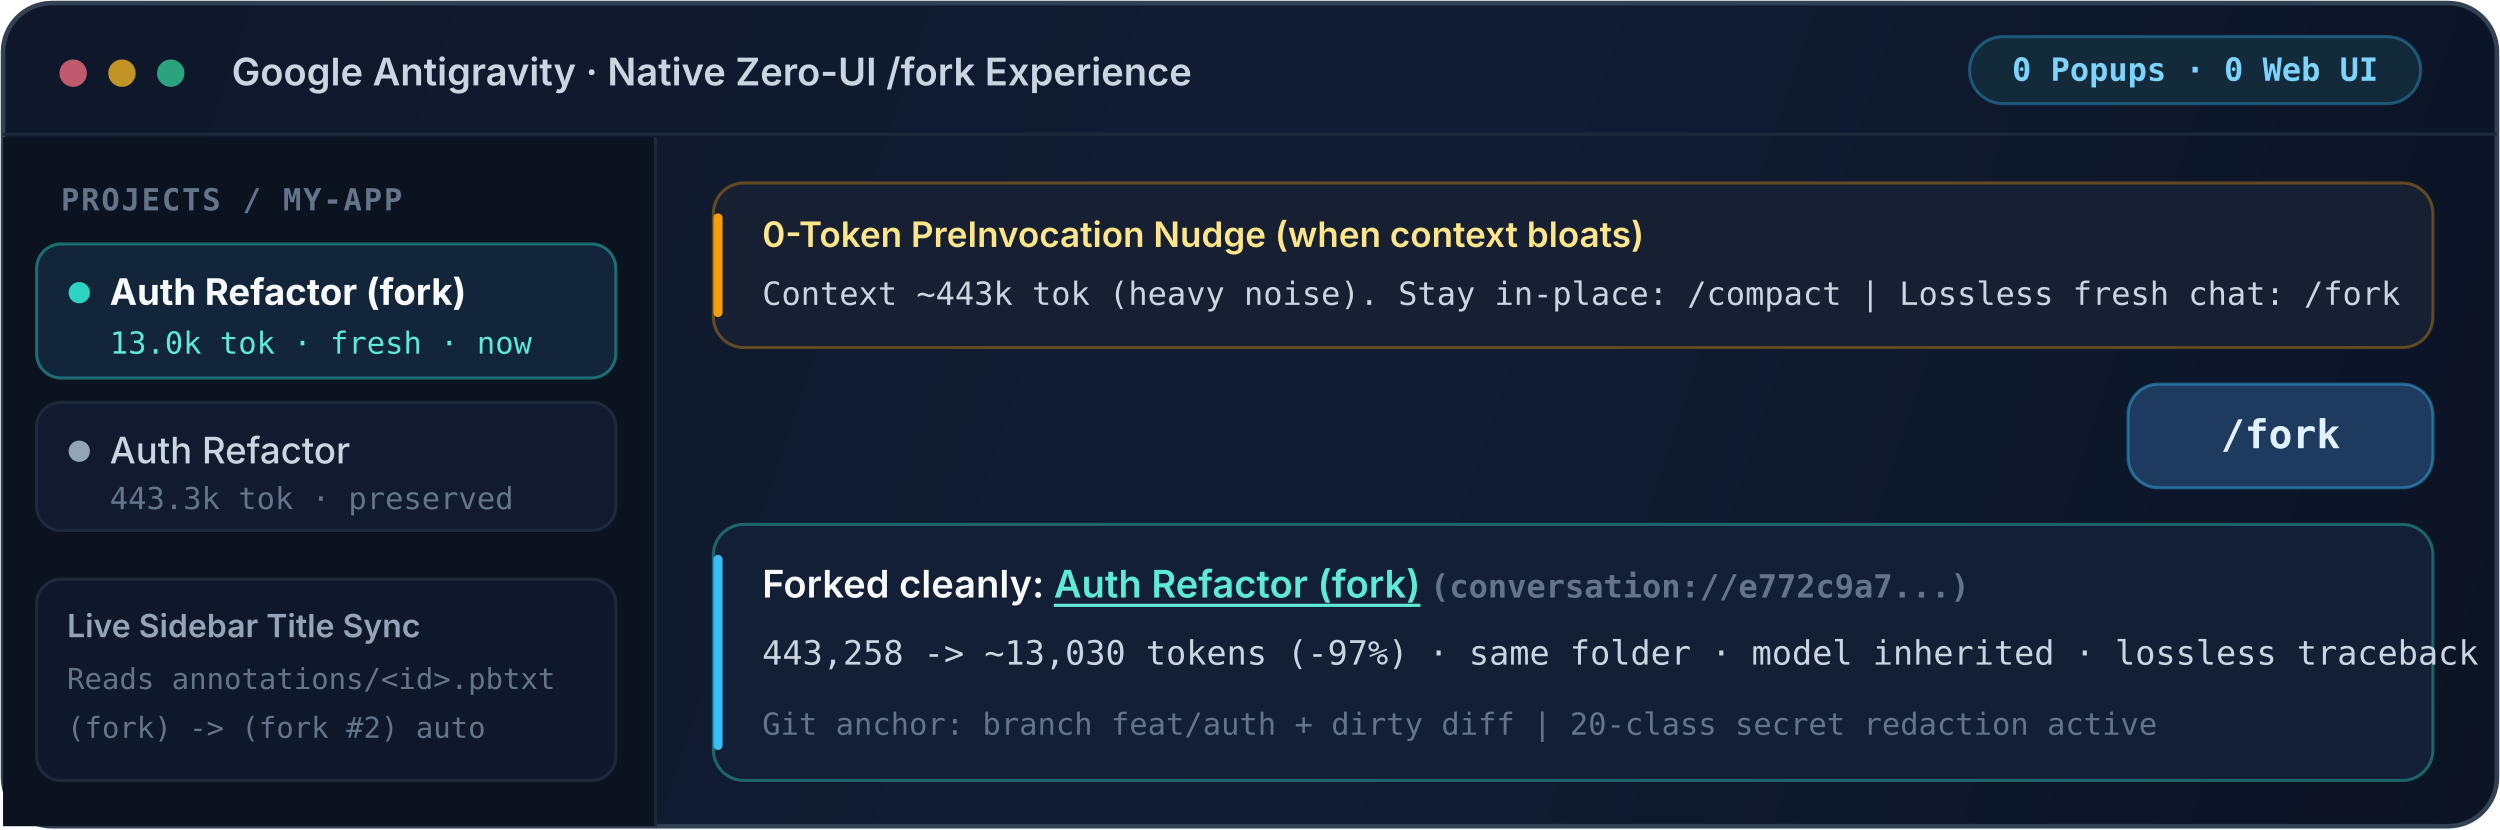
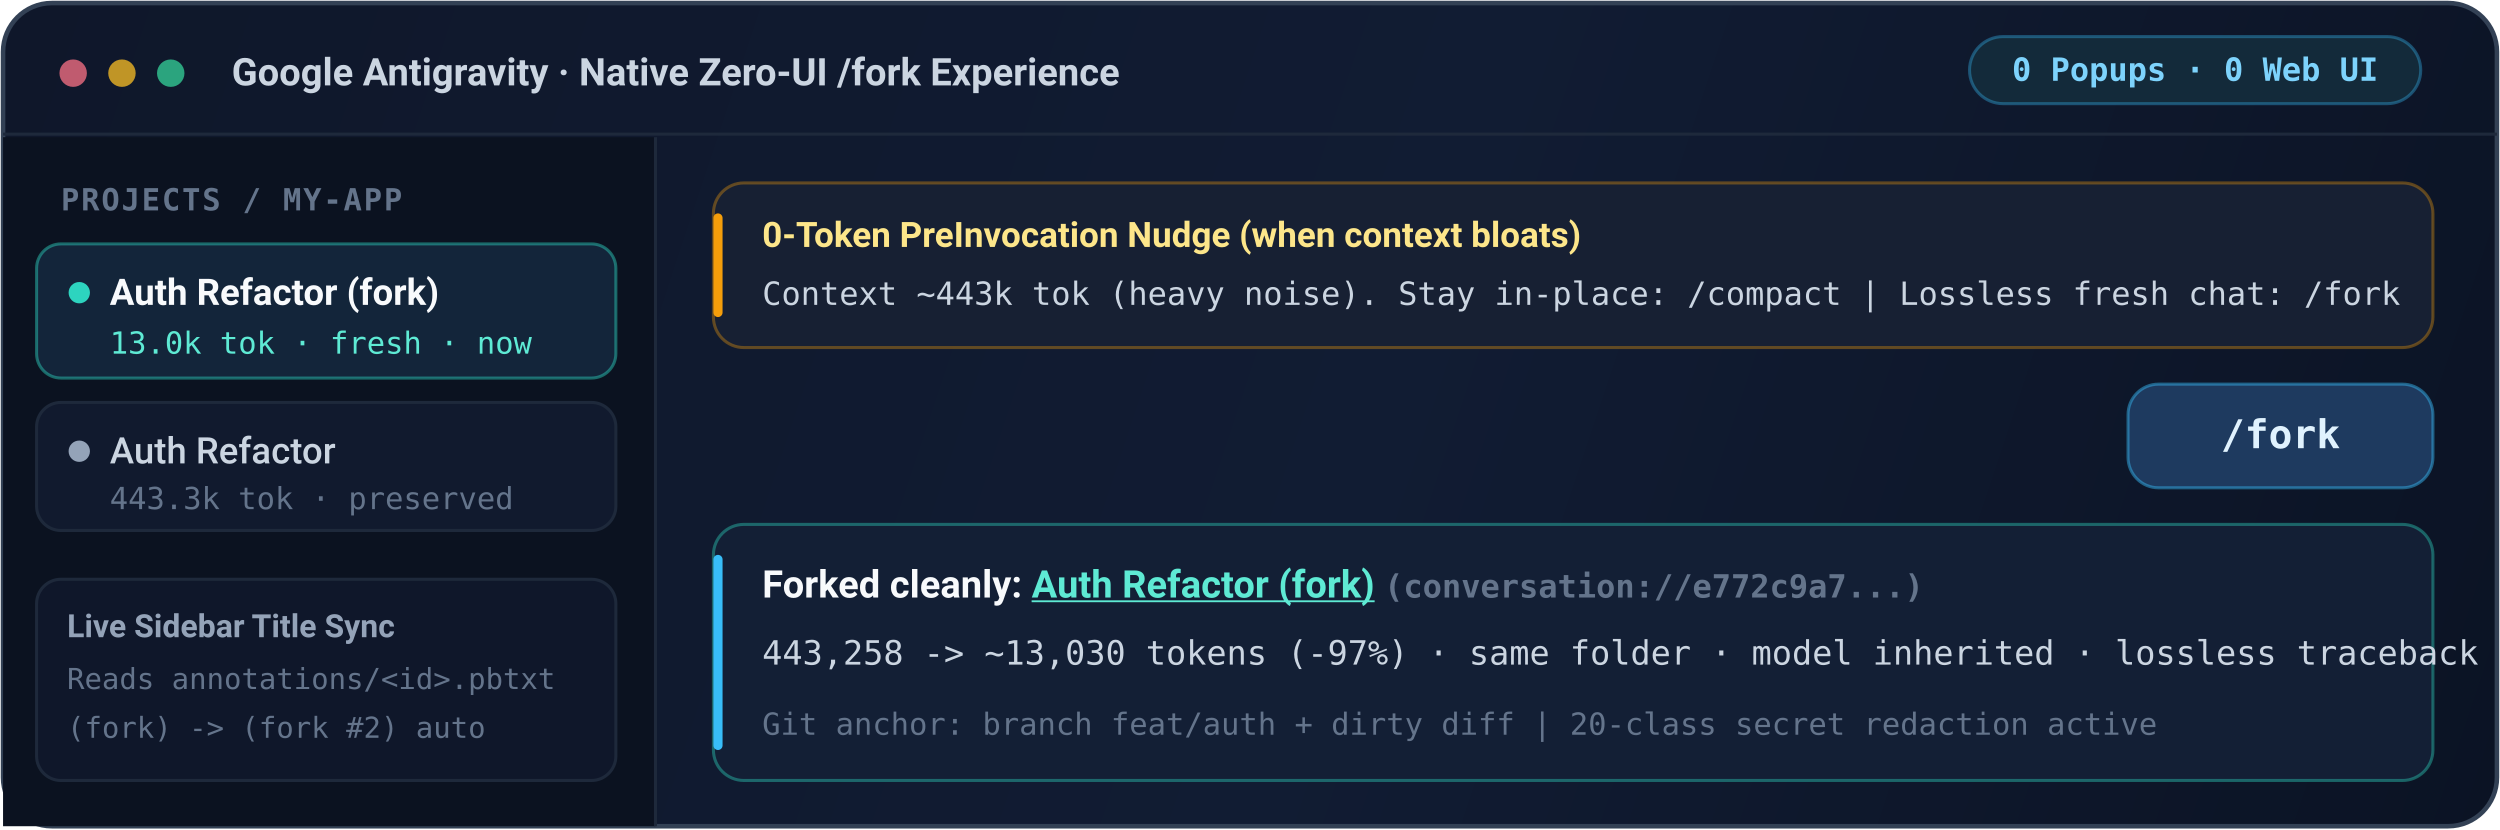
<svg xmlns="http://www.w3.org/2000/svg" viewBox="0 0 820 272" width="820" height="272" fill="none">
  <defs>
    <linearGradient id="wf-bg" x1="0" y1="0" x2="820" y2="272" gradientUnits="userSpaceOnUse">
      <stop offset="0%" stop-color="#0f172a" />
      <stop offset="55%" stop-color="#111c33" />
      <stop offset="100%" stop-color="#0b1324" />
    </linearGradient>
    <linearGradient id="wf-accent" x1="0" y1="0" x2="220" y2="0" gradientUnits="userSpaceOnUse">
      <stop offset="0%" stop-color="#2dd4bf" />
      <stop offset="100%" stop-color="#38bdf8" />
    </linearGradient>
  </defs>
  <rect x="1" y="1" width="818" height="270" rx="16" fill="url(#wf-bg)" stroke="#334155" stroke-width="1.5" />
  <circle cx="24" cy="24" r="4.5" fill="#fb7185" fill-opacity="0.75" />
  <circle cx="40" cy="24" r="4.5" fill="#fbbf24" fill-opacity="0.75" />
  <circle cx="56" cy="24" r="4.5" fill="#34d399" fill-opacity="0.75" />
-   <text x="76" y="28" fill="#cbd5e1" font-family="-apple-system, BlinkMacSystemFont, 'Segoe UI', 'PingFang SC', 'Microsoft YaHei', sans-serif" font-size="12.5" font-weight="600">Google Antigravity · Native Zero-UI /fork Experience</text>
+   <text x="76" y="28" fill="#cbd5e1" font-family="-apple-system, BlinkMacSystemFont, 'Segoe UI', Roboto, Helvetica, Arial, sans-serif" font-size="12.5" font-weight="600">Google Antigravity · Native Zero-UI /fork Experience</text>
  <rect x="646" y="12" width="148" height="22" rx="11" fill="#132a3a" stroke="#38bdf8" stroke-opacity="0.35" stroke-width="1" />
  <text x="720" y="26.5" text-anchor="middle" fill="#7dd3fc" font-family="ui-monospace, SFMono-Regular, Menlo, Monaco, Consolas, monospace" font-size="10.5" font-weight="600">0 Popups · 0 Web UI</text>
  <line x1="1" y1="44" x2="819" y2="44" stroke="#1e293b" stroke-width="1" />
  <rect x="1" y="45" width="214" height="226" rx="0" fill="#0b1220" />
  <line x1="215" y1="45" x2="215" y2="271" stroke="#1e293b" stroke-width="1" />
  <text x="20" y="69" fill="#64748b" font-family="ui-monospace, SFMono-Regular, Menlo, Monaco, Consolas, monospace" font-size="10" font-weight="700" letter-spacing="0.06em">PROJECTS / MY-APP</text>
  <rect x="12" y="80" width="190" height="44" rx="8" fill="#13253a" stroke="#2dd4bf" stroke-opacity="0.45" stroke-width="1" />
  <circle cx="26" cy="96" r="3.5" fill="#2dd4bf" />
-   <text x="36" y="100" fill="#f8fafc" font-family="-apple-system, BlinkMacSystemFont, 'Segoe UI', 'PingFang SC', 'Microsoft YaHei', sans-serif" font-size="12" font-weight="700">Auth Refactor (fork)</text>
+   <text x="36" y="100" fill="#f8fafc" font-family="-apple-system, BlinkMacSystemFont, 'Segoe UI', Roboto, Helvetica, Arial, sans-serif" font-size="12" font-weight="700">Auth Refactor (fork)</text>
  <text x="36" y="116" fill="#5eead4" font-family="ui-monospace, SFMono-Regular, Menlo, Monaco, Consolas, monospace" font-size="10">13.0k tok · fresh · now</text>
  <rect x="12" y="132" width="190" height="42" rx="8" fill="#111a2e" stroke="#1e293b" stroke-width="1" />
  <circle cx="26" cy="148" r="3.5" fill="#94a3b8" />
-   <text x="36" y="152" fill="#cbd5e1" font-family="-apple-system, BlinkMacSystemFont, 'Segoe UI', 'PingFang SC', 'Microsoft YaHei', sans-serif" font-size="12" font-weight="500">Auth Refactor</text>
+   <text x="36" y="152" fill="#cbd5e1" font-family="-apple-system, BlinkMacSystemFont, 'Segoe UI', Roboto, Helvetica, Arial, sans-serif" font-size="12" font-weight="500">Auth Refactor</text>
  <text x="36" y="167" fill="#64748b" font-family="ui-monospace, SFMono-Regular, Menlo, Monaco, Consolas, monospace" font-size="10">443.3k tok · preserved</text>
  <rect x="12" y="190" width="190" height="66" rx="8" fill="#0f172a" stroke="#1e293b" stroke-width="1" />
-   <text x="22" y="209" fill="#94a3b8" font-family="-apple-system, BlinkMacSystemFont, 'Segoe UI', 'PingFang SC', 'Microsoft YaHei', sans-serif" font-size="10.5" font-weight="600">Live Sidebar Title Sync</text>
+   <text x="22" y="209" fill="#94a3b8" font-family="-apple-system, BlinkMacSystemFont, 'Segoe UI', Roboto, Helvetica, Arial, sans-serif" font-size="10.5" font-weight="600">Live Sidebar Title Sync</text>
  <text x="22" y="226" fill="#64748b" font-family="ui-monospace, SFMono-Regular, Menlo, Monaco, Consolas, monospace" font-size="9.5">Reads annotations/&lt;id&gt;.pbtxt</text>
  <text x="22" y="242" fill="#64748b" font-family="ui-monospace, SFMono-Regular, Menlo, Monaco, Consolas, monospace" font-size="9.5">(fork) -&gt; (fork #2) auto</text>
  <rect x="234" y="60" width="564" height="54" rx="10" fill="#172033" stroke="#f59e0b" stroke-opacity="0.35" stroke-width="1" />
  <rect x="234" y="70" width="3" height="34" rx="1.5" fill="#f59e0b" />
-   <text x="250" y="81" fill="#fde68a" font-family="-apple-system, BlinkMacSystemFont, 'Segoe UI', 'PingFang SC', 'Microsoft YaHei', sans-serif" font-size="11.5" font-weight="600">0-Token PreInvocation Nudge (when context bloats)</text>
+   <text x="250" y="81" fill="#fde68a" font-family="-apple-system, BlinkMacSystemFont, 'Segoe UI', Roboto, Helvetica, Arial, sans-serif" font-size="11.5" font-weight="600">0-Token PreInvocation Nudge (when context bloats)</text>
  <text x="250" y="100" fill="#cbd5e1" font-family="ui-monospace, SFMono-Regular, Menlo, Monaco, Consolas, monospace" font-size="10.5">Context ~443k tok (heavy noise). Stay in-place: /compact  |  Lossless fresh chat: /fork</text>
  <rect x="698" y="126" width="100" height="34" rx="10" fill="#1e3a5f" stroke="#38bdf8" stroke-opacity="0.45" stroke-width="1" />
  <text x="748" y="147" text-anchor="middle" fill="#e0f2fe" font-family="ui-monospace, SFMono-Regular, Menlo, Monaco, Consolas, monospace" font-size="13" font-weight="700">/fork</text>
  <rect x="234" y="172" width="564" height="84" rx="10" fill="#131f35" stroke="#2dd4bf" stroke-opacity="0.4" stroke-width="1" />
  <rect x="234" y="182" width="3" height="64" rx="1.5" fill="url(#wf-accent)" />
-   <text x="250" y="196" fill="#f8fafc" font-family="-apple-system, BlinkMacSystemFont, 'Segoe UI', 'PingFang SC', 'Microsoft YaHei', sans-serif" font-size="12.5" font-weight="600">Forked cleanly:  <tspan fill="#5eead4" text-decoration="underline">Auth Refactor (fork)</tspan>
+   <text x="250" y="196" fill="#f8fafc" font-family="-apple-system, BlinkMacSystemFont, 'Segoe UI', Roboto, Helvetica, Arial, sans-serif" font-size="12.5" font-weight="600">Forked cleanly:  <tspan fill="#5eead4" text-decoration="underline">Auth Refactor (fork)</tspan>
    <tspan fill="#64748b" font-family="ui-monospace, SFMono-Regular, Menlo, Monaco, Consolas, monospace" font-size="10.5">(conversation://e772c9a7...)</tspan>
  </text>
  <text x="250" y="218" fill="#cbd5e1" font-family="ui-monospace, SFMono-Regular, Menlo, Monaco, Consolas, monospace" font-size="11">443,258 -&gt; ~13,030 tokens (-97%) · same folder · model inherited · lossless traceback</text>
  <text x="250" y="241" fill="#64748b" font-family="ui-monospace, SFMono-Regular, Menlo, Monaco, Consolas, monospace" font-size="10">Git anchor: branch feat/auth + dirty diff  |  20-class secret redaction active</text>
</svg>
